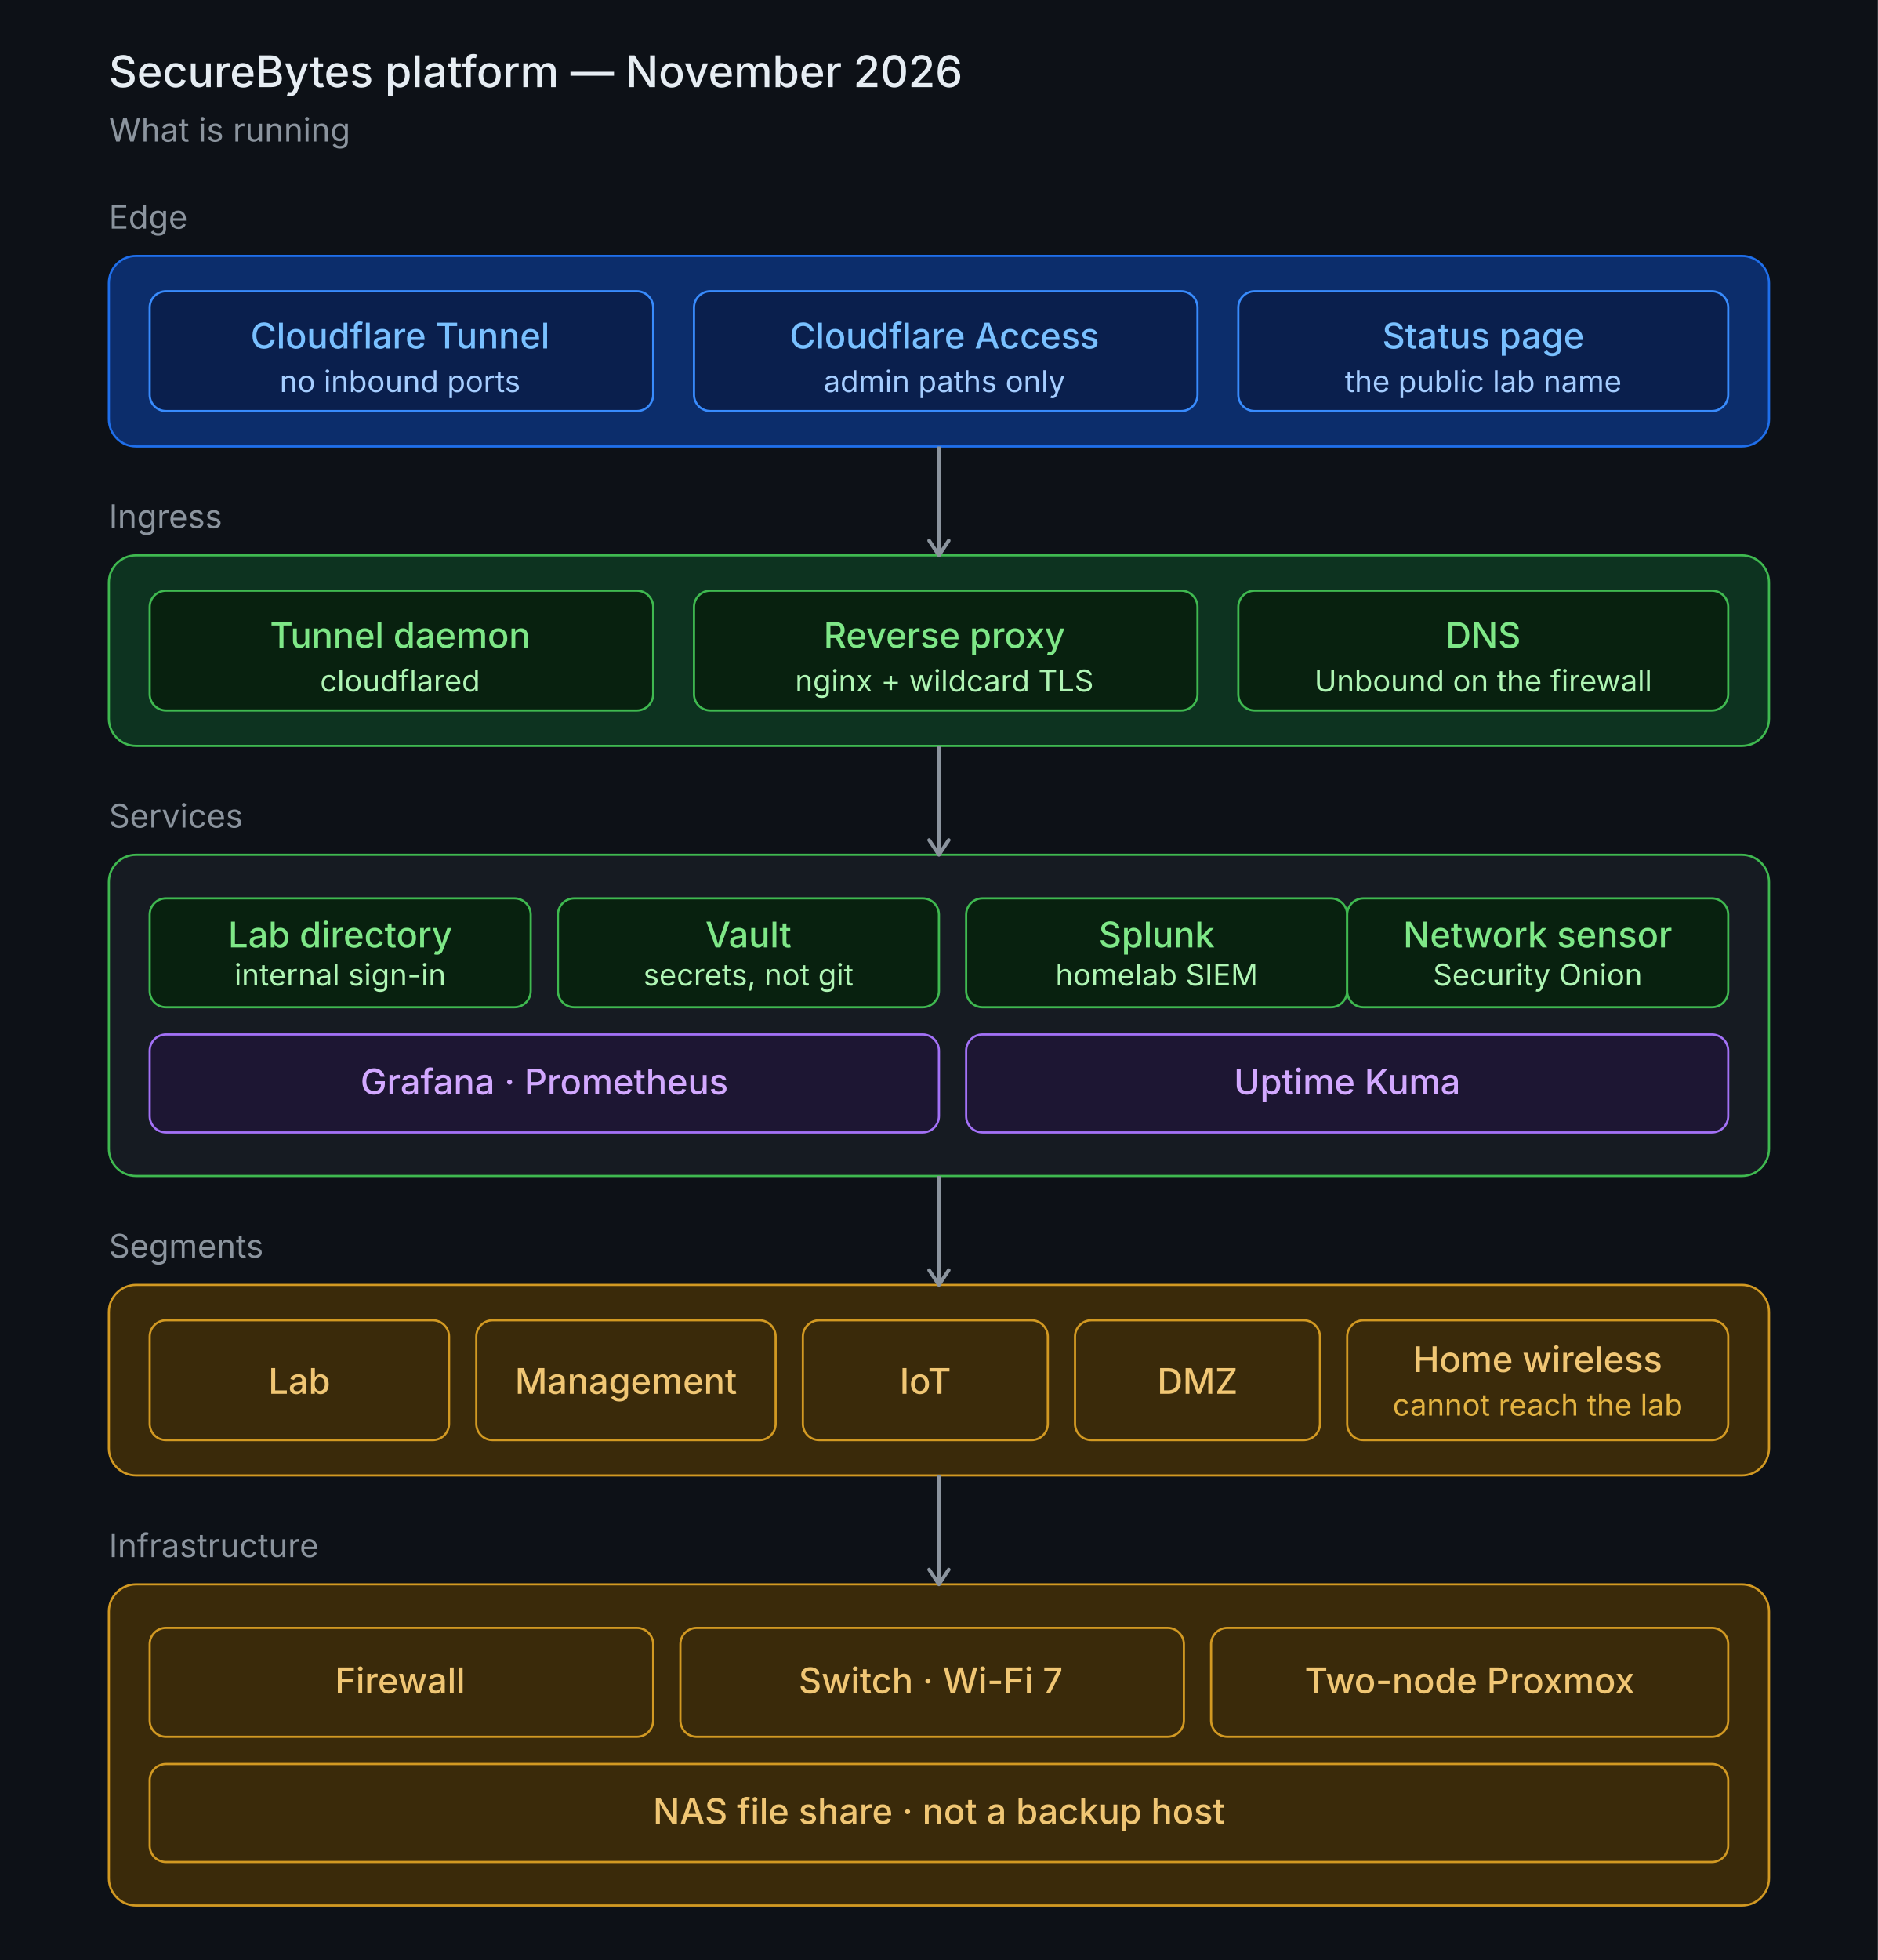
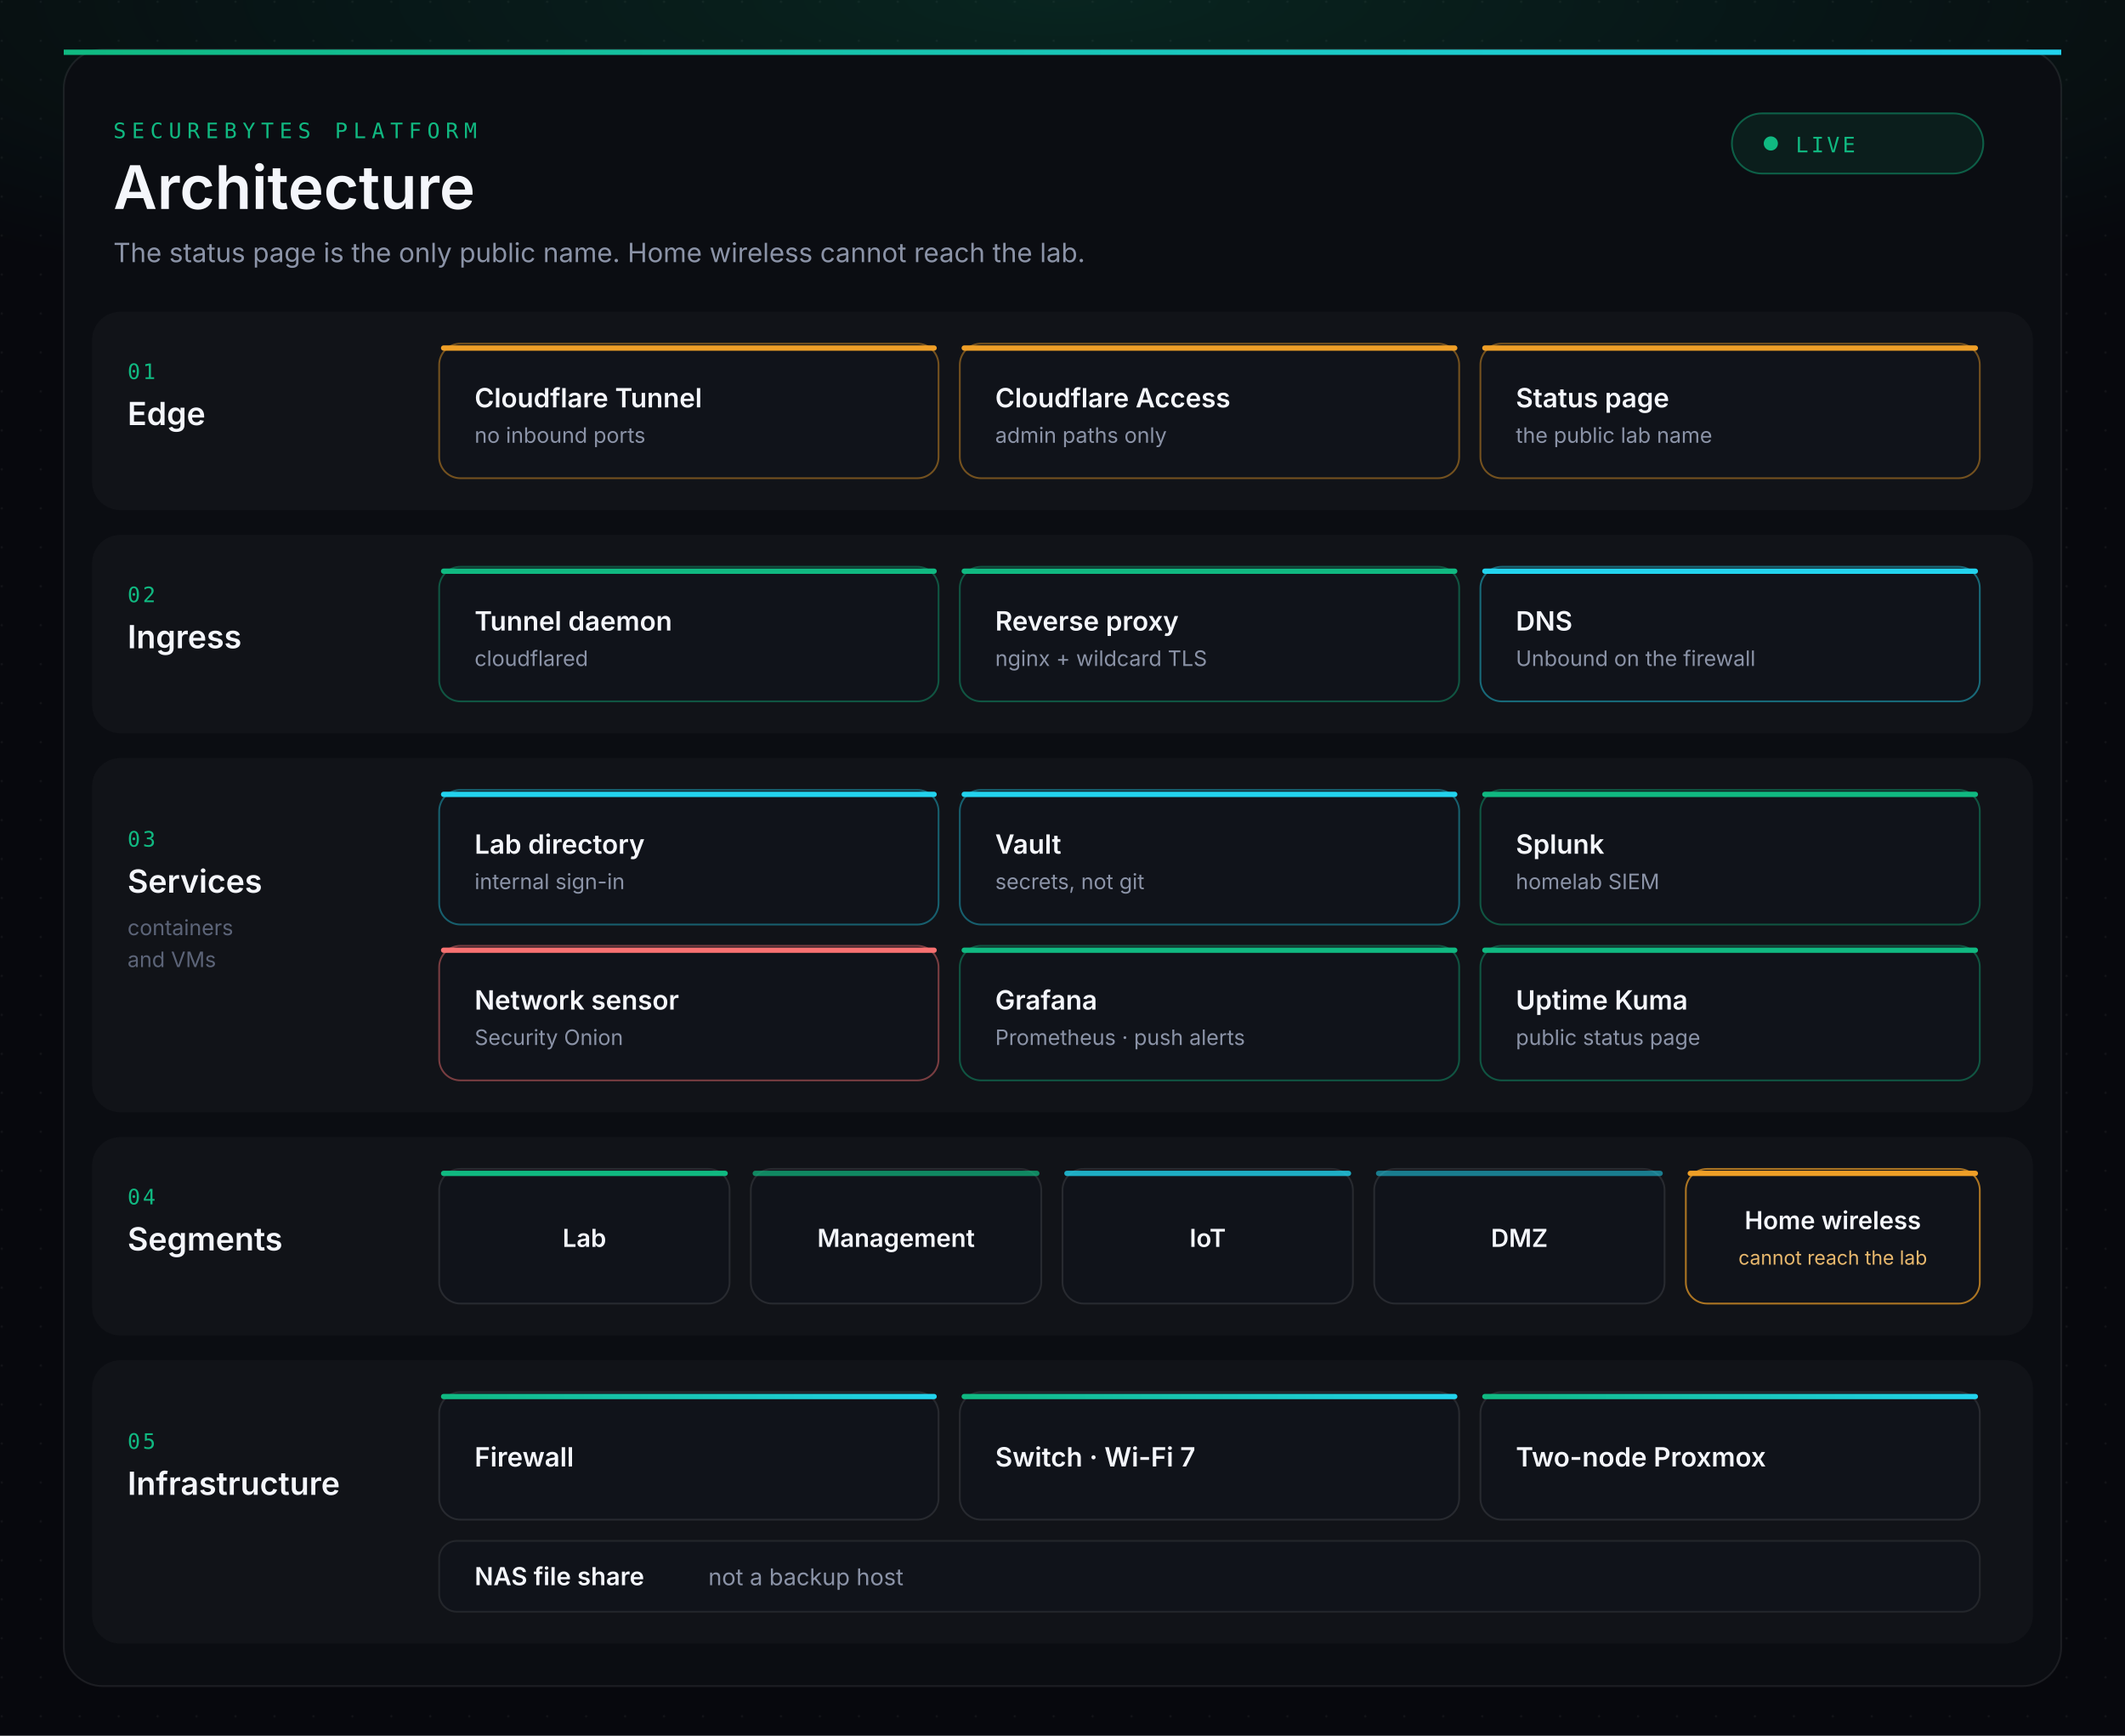
- <svg xmlns="http://www.w3.org/2000/svg" width="100%" viewBox="0 0 690 720" role="img">
+ <svg xmlns="http://www.w3.org/2000/svg" width="100%" viewBox="0 0 1200 980" role="img">
  <defs>
-     <marker id="arrow" viewBox="0 0 10 10" refX="8" refY="5" markerWidth="6" markerHeight="6" orient="auto-start-reverse">
-       <path d="M2 1L8 5L2 9" fill="none" stroke="context-stroke" stroke-width="1.5" stroke-linecap="round" stroke-linejoin="round" />
-     </marker>
+     <linearGradient id="accent" x1="0" y1="0" x2="1" y2="0">
+       <stop offset="0" stop-color="#10b981" />
+       <stop offset="1" stop-color="#22d3ee" />
+     </linearGradient>
+     <pattern id="dots" width="22" height="22" patternUnits="userSpaceOnUse">
+       <circle cx="1" cy="1" r="0.7" fill="#ffffff" fill-opacity="0.045" />
+     </pattern>
+     <radialGradient id="glow" cx="50%" cy="0%" r="70%">
+       <stop offset="0" stop-color="#10b981" stop-opacity="0.16" />
+       <stop offset="1" stop-color="#10b981" stop-opacity="0" />
+     </radialGradient>
  </defs>
-   <rect width="690" height="720" fill="#0d1117" />
-   <text x="40" y="32" fill="#e6edf3" font-family="-apple-system, BlinkMacSystemFont, sans-serif" font-size="16" font-weight="500">SecureBytes platform — November 2026</text>
-   <text x="40" y="52" fill="#8b949e" font-family="-apple-system, BlinkMacSystemFont, sans-serif" font-size="12">What is running</text>
-   <text x="40" y="84" fill="#8b949e" font-family="-apple-system, BlinkMacSystemFont, sans-serif" font-size="12">Edge</text>
-   <rect x="40" y="94" width="610" height="70" rx="10" fill="#0c2d6b" stroke="#1f6feb" stroke-width="0.8" />
-   <rect x="55" y="107" width="185" height="44" rx="6" fill="#0a1f4d" stroke="#388bfd" stroke-width="0.8" />
-   <text x="147" y="128" fill="#79c0ff" font-family="-apple-system, BlinkMacSystemFont, sans-serif" font-size="13" font-weight="500" text-anchor="middle">Cloudflare Tunnel</text>
-   <text x="147" y="144" fill="#a5cdff" font-family="-apple-system, BlinkMacSystemFont, sans-serif" font-size="11" text-anchor="middle">no inbound ports</text>
-   <rect x="255" y="107" width="185" height="44" rx="6" fill="#0a1f4d" stroke="#388bfd" stroke-width="0.8" />
-   <text x="347" y="128" fill="#79c0ff" font-family="-apple-system, BlinkMacSystemFont, sans-serif" font-size="13" font-weight="500" text-anchor="middle">Cloudflare Access</text>
-   <text x="347" y="144" fill="#a5cdff" font-family="-apple-system, BlinkMacSystemFont, sans-serif" font-size="11" text-anchor="middle">admin paths only</text>
-   <rect x="455" y="107" width="180" height="44" rx="6" fill="#0a1f4d" stroke="#388bfd" stroke-width="0.8" />
-   <text x="545" y="128" fill="#79c0ff" font-family="-apple-system, BlinkMacSystemFont, sans-serif" font-size="13" font-weight="500" text-anchor="middle">Status page</text>
-   <text x="545" y="144" fill="#a5cdff" font-family="-apple-system, BlinkMacSystemFont, sans-serif" font-size="11" text-anchor="middle">the public lab name</text>
-   <text x="40" y="194" fill="#8b949e" font-family="-apple-system, BlinkMacSystemFont, sans-serif" font-size="12">Ingress</text>
-   <rect x="40" y="204" width="610" height="70" rx="10" fill="#0d3320" stroke="#3fb950" stroke-width="0.8" />
-   <rect x="55" y="217" width="185" height="44" rx="6" fill="#08210f" stroke="#3fb950" stroke-width="0.8" />
-   <text x="147" y="238" fill="#7ee787" font-family="-apple-system, BlinkMacSystemFont, sans-serif" font-size="13" font-weight="500" text-anchor="middle">Tunnel daemon</text>
-   <text x="147" y="254" fill="#aff5b4" font-family="-apple-system, BlinkMacSystemFont, sans-serif" font-size="11" text-anchor="middle">cloudflared</text>
-   <rect x="255" y="217" width="185" height="44" rx="6" fill="#08210f" stroke="#3fb950" stroke-width="0.8" />
-   <text x="347" y="238" fill="#7ee787" font-family="-apple-system, BlinkMacSystemFont, sans-serif" font-size="13" font-weight="500" text-anchor="middle">Reverse proxy</text>
-   <text x="347" y="254" fill="#aff5b4" font-family="-apple-system, BlinkMacSystemFont, sans-serif" font-size="11" text-anchor="middle">nginx + wildcard TLS</text>
-   <rect x="455" y="217" width="180" height="44" rx="6" fill="#08210f" stroke="#3fb950" stroke-width="0.8" />
-   <text x="545" y="238" fill="#7ee787" font-family="-apple-system, BlinkMacSystemFont, sans-serif" font-size="13" font-weight="500" text-anchor="middle">DNS</text>
-   <text x="545" y="254" fill="#aff5b4" font-family="-apple-system, BlinkMacSystemFont, sans-serif" font-size="11" text-anchor="middle">Unbound on the firewall</text>
-   <text x="40" y="304" fill="#8b949e" font-family="-apple-system, BlinkMacSystemFont, sans-serif" font-size="12">Services</text>
-   <rect x="40" y="314" width="610" height="118" rx="10" fill="#161b22" stroke="#3fb950" stroke-width="0.8" />
-   <rect x="55" y="330" width="140" height="40" rx="6" fill="#08210f" stroke="#3fb950" stroke-width="0.8" />
-   <text x="125" y="348" fill="#7ee787" font-family="-apple-system, BlinkMacSystemFont, sans-serif" font-size="13" font-weight="500" text-anchor="middle">Lab directory</text>
-   <text x="125" y="362" fill="#aff5b4" font-family="-apple-system, BlinkMacSystemFont, sans-serif" font-size="11" text-anchor="middle">internal sign-in</text>
-   <rect x="205" y="330" width="140" height="40" rx="6" fill="#08210f" stroke="#3fb950" stroke-width="0.8" />
-   <text x="275" y="348" fill="#7ee787" font-family="-apple-system, BlinkMacSystemFont, sans-serif" font-size="13" font-weight="500" text-anchor="middle">Vault</text>
-   <text x="275" y="362" fill="#aff5b4" font-family="-apple-system, BlinkMacSystemFont, sans-serif" font-size="11" text-anchor="middle">secrets, not git</text>
-   <rect x="355" y="330" width="140" height="40" rx="6" fill="#08210f" stroke="#3fb950" stroke-width="0.8" />
-   <text x="425" y="348" fill="#7ee787" font-family="-apple-system, BlinkMacSystemFont, sans-serif" font-size="13" font-weight="500" text-anchor="middle">Splunk</text>
-   <text x="425" y="362" fill="#aff5b4" font-family="-apple-system, BlinkMacSystemFont, sans-serif" font-size="11" text-anchor="middle">homelab SIEM</text>
-   <rect x="495" y="330" width="140" height="40" rx="6" fill="#08210f" stroke="#3fb950" stroke-width="0.8" />
-   <text x="565" y="348" fill="#7ee787" font-family="-apple-system, BlinkMacSystemFont, sans-serif" font-size="13" font-weight="500" text-anchor="middle">Network sensor</text>
-   <text x="565" y="362" fill="#aff5b4" font-family="-apple-system, BlinkMacSystemFont, sans-serif" font-size="11" text-anchor="middle">Security Onion</text>
-   <rect x="55" y="380" width="290" height="36" rx="6" fill="#1d1633" stroke="#a371f7" stroke-width="0.8" />
-   <text x="200" y="402" fill="#d2a8ff" font-family="-apple-system, BlinkMacSystemFont, sans-serif" font-size="13" font-weight="500" text-anchor="middle">Grafana · Prometheus</text>
-   <rect x="355" y="380" width="280" height="36" rx="6" fill="#1d1633" stroke="#a371f7" stroke-width="0.8" />
-   <text x="495" y="402" fill="#d2a8ff" font-family="-apple-system, BlinkMacSystemFont, sans-serif" font-size="13" font-weight="500" text-anchor="middle">Uptime Kuma</text>
-   <text x="40" y="462" fill="#8b949e" font-family="-apple-system, BlinkMacSystemFont, sans-serif" font-size="12">Segments</text>
-   <rect x="40" y="472" width="610" height="70" rx="10" fill="#3a2a0a" stroke="#d29922" stroke-width="0.8" />
-   <rect x="55" y="485" width="110" height="44" rx="6" fill="#3a2a0a" stroke="#d29922" stroke-width="0.8" />
-   <text x="110" y="512" fill="#f0c674" font-family="-apple-system, BlinkMacSystemFont, sans-serif" font-size="13" font-weight="500" text-anchor="middle">Lab</text>
-   <rect x="175" y="485" width="110" height="44" rx="6" fill="#3a2a0a" stroke="#d29922" stroke-width="0.8" />
-   <text x="230" y="512" fill="#f0c674" font-family="-apple-system, BlinkMacSystemFont, sans-serif" font-size="13" font-weight="500" text-anchor="middle">Management</text>
-   <rect x="295" y="485" width="90" height="44" rx="6" fill="#3a2a0a" stroke="#d29922" stroke-width="0.8" />
-   <text x="340" y="512" fill="#f0c674" font-family="-apple-system, BlinkMacSystemFont, sans-serif" font-size="13" font-weight="500" text-anchor="middle">IoT</text>
-   <rect x="395" y="485" width="90" height="44" rx="6" fill="#3a2a0a" stroke="#d29922" stroke-width="0.8" />
-   <text x="440" y="512" fill="#f0c674" font-family="-apple-system, BlinkMacSystemFont, sans-serif" font-size="13" font-weight="500" text-anchor="middle">DMZ</text>
-   <rect x="495" y="485" width="140" height="44" rx="6" fill="#3a2a0a" stroke="#d29922" stroke-width="0.8" />
-   <text x="565" y="504" fill="#f0c674" font-family="-apple-system, BlinkMacSystemFont, sans-serif" font-size="13" font-weight="500" text-anchor="middle">Home wireless</text>
-   <text x="565" y="520" fill="#e3b341" font-family="-apple-system, BlinkMacSystemFont, sans-serif" font-size="11" text-anchor="middle">cannot reach the lab</text>
-   <text x="40" y="572" fill="#8b949e" font-family="-apple-system, BlinkMacSystemFont, sans-serif" font-size="12">Infrastructure</text>
-   <rect x="40" y="582" width="610" height="118" rx="10" fill="#3a2a0a" stroke="#d29922" stroke-width="0.8" />
-   <rect x="55" y="598" width="185" height="40" rx="6" fill="#3a2a0a" stroke="#d29922" stroke-width="0.8" />
-   <text x="147" y="622" fill="#f0c674" font-family="-apple-system, BlinkMacSystemFont, sans-serif" font-size="13" font-weight="500" text-anchor="middle">Firewall</text>
-   <rect x="250" y="598" width="185" height="40" rx="6" fill="#3a2a0a" stroke="#d29922" stroke-width="0.8" />
-   <text x="342" y="622" fill="#f0c674" font-family="-apple-system, BlinkMacSystemFont, sans-serif" font-size="13" font-weight="500" text-anchor="middle">Switch · Wi-Fi 7</text>
-   <rect x="445" y="598" width="190" height="40" rx="6" fill="#3a2a0a" stroke="#d29922" stroke-width="0.8" />
-   <text x="540" y="622" fill="#f0c674" font-family="-apple-system, BlinkMacSystemFont, sans-serif" font-size="13" font-weight="500" text-anchor="middle">Two-node Proxmox</text>
-   <rect x="55" y="648" width="580" height="36" rx="6" fill="#3a2a0a" stroke="#d29922" stroke-width="0.8" />
-   <text x="345" y="670" fill="#f0c674" font-family="-apple-system, BlinkMacSystemFont, sans-serif" font-size="13" font-weight="500" text-anchor="middle">NAS file share · not a backup host</text>
-   <line x1="345" y1="164" x2="345" y2="204" stroke="#8b949e" stroke-width="1.5" marker-end="url(#arrow)" />
-   <line x1="345" y1="274" x2="345" y2="314" stroke="#8b949e" stroke-width="1.5" marker-end="url(#arrow)" />
-   <line x1="345" y1="432" x2="345" y2="472" stroke="#8b949e" stroke-width="1.5" marker-end="url(#arrow)" />
-   <line x1="345" y1="542" x2="345" y2="582" stroke="#8b949e" stroke-width="1.5" marker-end="url(#arrow)" />
+   <rect width="1200" height="980" fill="#07080d" />
+   <rect width="1200" height="980" fill="url(#dots)" />
+   <rect x="0" y="0" width="1200" height="280" fill="url(#glow)" />
+   <rect x="36" y="28" width="1128" height="924" rx="22" fill="#0b0d12" stroke="#ffffff" stroke-opacity="0.08" />
+   <rect x="36" y="28" width="1128" height="3" fill="url(#accent)" />
+   <text x="64" y="78" fill="#10b981" font-family="ui-monospace, SFMono-Regular, Menlo, monospace" font-size="12" letter-spacing="3.2">SECUREBYTES PLATFORM</text>
+   <text x="64" y="118" fill="#f4f6fb" font-family="-apple-system, BlinkMacSystemFont, Segoe UI, sans-serif" font-size="34" font-weight="600">Architecture</text>
+   <text x="64" y="148" fill="#8b93a7" font-family="-apple-system, BlinkMacSystemFont, Segoe UI, sans-serif" font-size="15">The status page is the only public name. Home wireless cannot reach the lab.</text>
+   <rect x="978" y="64" width="142" height="34" rx="17" fill="#10b981" fill-opacity="0.1" stroke="#10b981" stroke-opacity="0.45" />
+   <circle cx="1000" cy="81" r="4" fill="#10b981" />
+   <text x="1014" y="86" fill="#10b981" font-family="ui-monospace, SFMono-Regular, Menlo, monospace" font-size="12" letter-spacing="1.6">LIVE</text>
+   <rect x="52" y="176" width="1096" height="112" rx="16" fill="#ffffff" fill-opacity="0.025" />
+   <text x="72" y="214" fill="#10b981" font-family="ui-monospace, SFMono-Regular, Menlo, monospace" font-size="12" letter-spacing="1.4">01</text>
+   <text x="72" y="240" fill="#f4f6fb" font-family="-apple-system, BlinkMacSystemFont, Segoe UI, sans-serif" font-size="18" font-weight="600">Edge</text>
+   <g font-family="-apple-system, BlinkMacSystemFont, Segoe UI, sans-serif">
+     <rect x="248" y="194" width="282" height="76" rx="12" fill="#10131a" stroke="#ef9f27" stroke-opacity="0.45" />
+     <rect x="249" y="195" width="280" height="3" rx="1.5" fill="#ef9f27" />
+     <text x="268" y="230" fill="#f4f6fb" font-size="15" font-weight="600">Cloudflare Tunnel</text>
+     <text x="268" y="250" fill="#8b93a7" font-size="12">no inbound ports</text>
+     <rect x="542" y="194" width="282" height="76" rx="12" fill="#10131a" stroke="#ef9f27" stroke-opacity="0.45" />
+     <rect x="543" y="195" width="280" height="3" rx="1.5" fill="#ef9f27" />
+     <text x="562" y="230" fill="#f4f6fb" font-size="15" font-weight="600">Cloudflare Access</text>
+     <text x="562" y="250" fill="#8b93a7" font-size="12">admin paths only</text>
+     <rect x="836" y="194" width="282" height="76" rx="12" fill="#10131a" stroke="#ef9f27" stroke-opacity="0.45" />
+     <rect x="837" y="195" width="280" height="3" rx="1.5" fill="#ef9f27" />
+     <text x="856" y="230" fill="#f4f6fb" font-size="15" font-weight="600">Status page</text>
+     <text x="856" y="250" fill="#8b93a7" font-size="12">the public lab name</text>
+   </g>
+   <rect x="52" y="302" width="1096" height="112" rx="16" fill="#ffffff" fill-opacity="0.025" />
+   <text x="72" y="340" fill="#10b981" font-family="ui-monospace, SFMono-Regular, Menlo, monospace" font-size="12" letter-spacing="1.4">02</text>
+   <text x="72" y="366" fill="#f4f6fb" font-family="-apple-system, BlinkMacSystemFont, Segoe UI, sans-serif" font-size="18" font-weight="600">Ingress</text>
+   <g font-family="-apple-system, BlinkMacSystemFont, Segoe UI, sans-serif">
+     <rect x="248" y="320" width="282" height="76" rx="12" fill="#10131a" stroke="#10b981" stroke-opacity="0.4" />
+     <rect x="249" y="321" width="280" height="3" rx="1.5" fill="#10b981" />
+     <text x="268" y="356" fill="#f4f6fb" font-size="15" font-weight="600">Tunnel daemon</text>
+     <text x="268" y="376" fill="#8b93a7" font-size="12">cloudflared</text>
+     <rect x="542" y="320" width="282" height="76" rx="12" fill="#10131a" stroke="#10b981" stroke-opacity="0.4" />
+     <rect x="543" y="321" width="280" height="3" rx="1.5" fill="#10b981" />
+     <text x="562" y="356" fill="#f4f6fb" font-size="15" font-weight="600">Reverse proxy</text>
+     <text x="562" y="376" fill="#8b93a7" font-size="12">nginx + wildcard TLS</text>
+     <rect x="836" y="320" width="282" height="76" rx="12" fill="#10131a" stroke="#22d3ee" stroke-opacity="0.45" />
+     <rect x="837" y="321" width="280" height="3" rx="1.5" fill="#22d3ee" />
+     <text x="856" y="356" fill="#f4f6fb" font-size="15" font-weight="600">DNS</text>
+     <text x="856" y="376" fill="#8b93a7" font-size="12">Unbound on the firewall</text>
+   </g>
+   <rect x="52" y="428" width="1096" height="200" rx="16" fill="#ffffff" fill-opacity="0.025" />
+   <text x="72" y="478" fill="#10b981" font-family="ui-monospace, SFMono-Regular, Menlo, monospace" font-size="12" letter-spacing="1.4">03</text>
+   <text x="72" y="504" fill="#f4f6fb" font-family="-apple-system, BlinkMacSystemFont, Segoe UI, sans-serif" font-size="18" font-weight="600">Services</text>
+   <text x="72" y="528" fill="#5c6478" font-family="-apple-system, BlinkMacSystemFont, Segoe UI, sans-serif" font-size="12">containers</text>
+   <text x="72" y="546" fill="#5c6478" font-family="-apple-system, BlinkMacSystemFont, Segoe UI, sans-serif" font-size="12">and VMs</text>
+   <g font-family="-apple-system, BlinkMacSystemFont, Segoe UI, sans-serif">
+     <rect x="248" y="446" width="282" height="76" rx="12" fill="#10131a" stroke="#22d3ee" stroke-opacity="0.4" />
+     <rect x="249" y="447" width="280" height="3" rx="1.5" fill="#22d3ee" />
+     <text x="268" y="482" fill="#f4f6fb" font-size="15" font-weight="600">Lab directory</text>
+     <text x="268" y="502" fill="#8b93a7" font-size="12">internal sign-in</text>
+     <rect x="542" y="446" width="282" height="76" rx="12" fill="#10131a" stroke="#22d3ee" stroke-opacity="0.4" />
+     <rect x="543" y="447" width="280" height="3" rx="1.5" fill="#22d3ee" />
+     <text x="562" y="482" fill="#f4f6fb" font-size="15" font-weight="600">Vault</text>
+     <text x="562" y="502" fill="#8b93a7" font-size="12">secrets, not git</text>
+     <rect x="836" y="446" width="282" height="76" rx="12" fill="#10131a" stroke="#10b981" stroke-opacity="0.4" />
+     <rect x="837" y="447" width="280" height="3" rx="1.5" fill="#10b981" />
+     <text x="856" y="482" fill="#f4f6fb" font-size="15" font-weight="600">Splunk</text>
+     <text x="856" y="502" fill="#8b93a7" font-size="12">homelab SIEM</text>
+     <rect x="248" y="534" width="282" height="76" rx="12" fill="#10131a" stroke="#f87171" stroke-opacity="0.45" />
+     <rect x="249" y="535" width="280" height="3" rx="1.5" fill="#f87171" />
+     <text x="268" y="570" fill="#f4f6fb" font-size="15" font-weight="600">Network sensor</text>
+     <text x="268" y="590" fill="#8b93a7" font-size="12">Security Onion</text>
+     <rect x="542" y="534" width="282" height="76" rx="12" fill="#10131a" stroke="#10b981" stroke-opacity="0.4" />
+     <rect x="543" y="535" width="280" height="3" rx="1.5" fill="#10b981" />
+     <text x="562" y="570" fill="#f4f6fb" font-size="15" font-weight="600">Grafana</text>
+     <text x="562" y="590" fill="#8b93a7" font-size="12">Prometheus · push alerts</text>
+     <rect x="836" y="534" width="282" height="76" rx="12" fill="#10131a" stroke="#10b981" stroke-opacity="0.4" />
+     <rect x="837" y="535" width="280" height="3" rx="1.5" fill="#10b981" />
+     <text x="856" y="570" fill="#f4f6fb" font-size="15" font-weight="600">Uptime Kuma</text>
+     <text x="856" y="590" fill="#8b93a7" font-size="12">public status page</text>
+   </g>
+   <rect x="52" y="642" width="1096" height="112" rx="16" fill="#ffffff" fill-opacity="0.025" />
+   <text x="72" y="680" fill="#10b981" font-family="ui-monospace, SFMono-Regular, Menlo, monospace" font-size="12" letter-spacing="1.4">04</text>
+   <text x="72" y="706" fill="#f4f6fb" font-family="-apple-system, BlinkMacSystemFont, Segoe UI, sans-serif" font-size="18" font-weight="600">Segments</text>
+   <g font-family="-apple-system, BlinkMacSystemFont, Segoe UI, sans-serif">
+     <rect x="248" y="660" width="164" height="76" rx="12" fill="#10131a" stroke="#ffffff" stroke-opacity="0.1" />
+     <rect x="249" y="661" width="162" height="3" rx="1.5" fill="#10b981" />
+     <text x="330" y="704" fill="#f4f6fb" font-size="14" font-weight="600" text-anchor="middle">Lab</text>
+     <rect x="424" y="660" width="164" height="76" rx="12" fill="#10131a" stroke="#ffffff" stroke-opacity="0.1" />
+     <rect x="425" y="661" width="162" height="3" rx="1.5" fill="#10b981" fill-opacity="0.7" />
+     <text x="506" y="704" fill="#f4f6fb" font-size="14" font-weight="600" text-anchor="middle">Management</text>
+     <rect x="600" y="660" width="164" height="76" rx="12" fill="#10131a" stroke="#ffffff" stroke-opacity="0.1" />
+     <rect x="601" y="661" width="162" height="3" rx="1.5" fill="#22d3ee" fill-opacity="0.8" />
+     <text x="682" y="704" fill="#f4f6fb" font-size="14" font-weight="600" text-anchor="middle">IoT</text>
+     <rect x="776" y="660" width="164" height="76" rx="12" fill="#10131a" stroke="#ffffff" stroke-opacity="0.1" />
+     <rect x="777" y="661" width="162" height="3" rx="1.5" fill="#22d3ee" fill-opacity="0.55" />
+     <text x="858" y="704" fill="#f4f6fb" font-size="14" font-weight="600" text-anchor="middle">DMZ</text>
+     <rect x="952" y="660" width="166" height="76" rx="12" fill="#10131a" stroke="#ef9f27" stroke-opacity="0.7" />
+     <rect x="953" y="661" width="164" height="3" rx="1.5" fill="#ef9f27" />
+     <text x="1035" y="694" fill="#f4f6fb" font-size="14" font-weight="600" text-anchor="middle">Home wireless</text>
+     <text x="1035" y="714" fill="#e8b86d" font-size="11" text-anchor="middle">cannot reach the lab</text>
+   </g>
+   <rect x="52" y="768" width="1096" height="160" rx="16" fill="#ffffff" fill-opacity="0.025" />
+   <text x="72" y="818" fill="#10b981" font-family="ui-monospace, SFMono-Regular, Menlo, monospace" font-size="12" letter-spacing="1.4">05</text>
+   <text x="72" y="844" fill="#f4f6fb" font-family="-apple-system, BlinkMacSystemFont, Segoe UI, sans-serif" font-size="18" font-weight="600">Infrastructure</text>
+   <g font-family="-apple-system, BlinkMacSystemFont, Segoe UI, sans-serif">
+     <rect x="248" y="786" width="282" height="72" rx="12" fill="#10131a" stroke="#ffffff" stroke-opacity="0.1" />
+     <rect x="249" y="787" width="280" height="3" rx="1.5" fill="url(#accent)" />
+     <text x="268" y="828" fill="#f4f6fb" font-size="15" font-weight="600">Firewall</text>
+     <rect x="542" y="786" width="282" height="72" rx="12" fill="#10131a" stroke="#ffffff" stroke-opacity="0.1" />
+     <rect x="543" y="787" width="280" height="3" rx="1.5" fill="url(#accent)" />
+     <text x="562" y="828" fill="#f4f6fb" font-size="15" font-weight="600">Switch · Wi-Fi 7</text>
+     <rect x="836" y="786" width="282" height="72" rx="12" fill="#10131a" stroke="#ffffff" stroke-opacity="0.1" />
+     <rect x="837" y="787" width="280" height="3" rx="1.5" fill="url(#accent)" />
+     <text x="856" y="828" fill="#f4f6fb" font-size="15" font-weight="600">Two-node Proxmox</text>
+     <rect x="248" y="870" width="870" height="40" rx="10" fill="#10131a" stroke="#ffffff" stroke-opacity="0.08" />
+     <text x="268" y="895" fill="#f4f6fb" font-size="14" font-weight="600">NAS file share</text>
+     <text x="400" y="895" fill="#8b93a7" font-size="13">not a backup host</text>
+   </g>
</svg>
